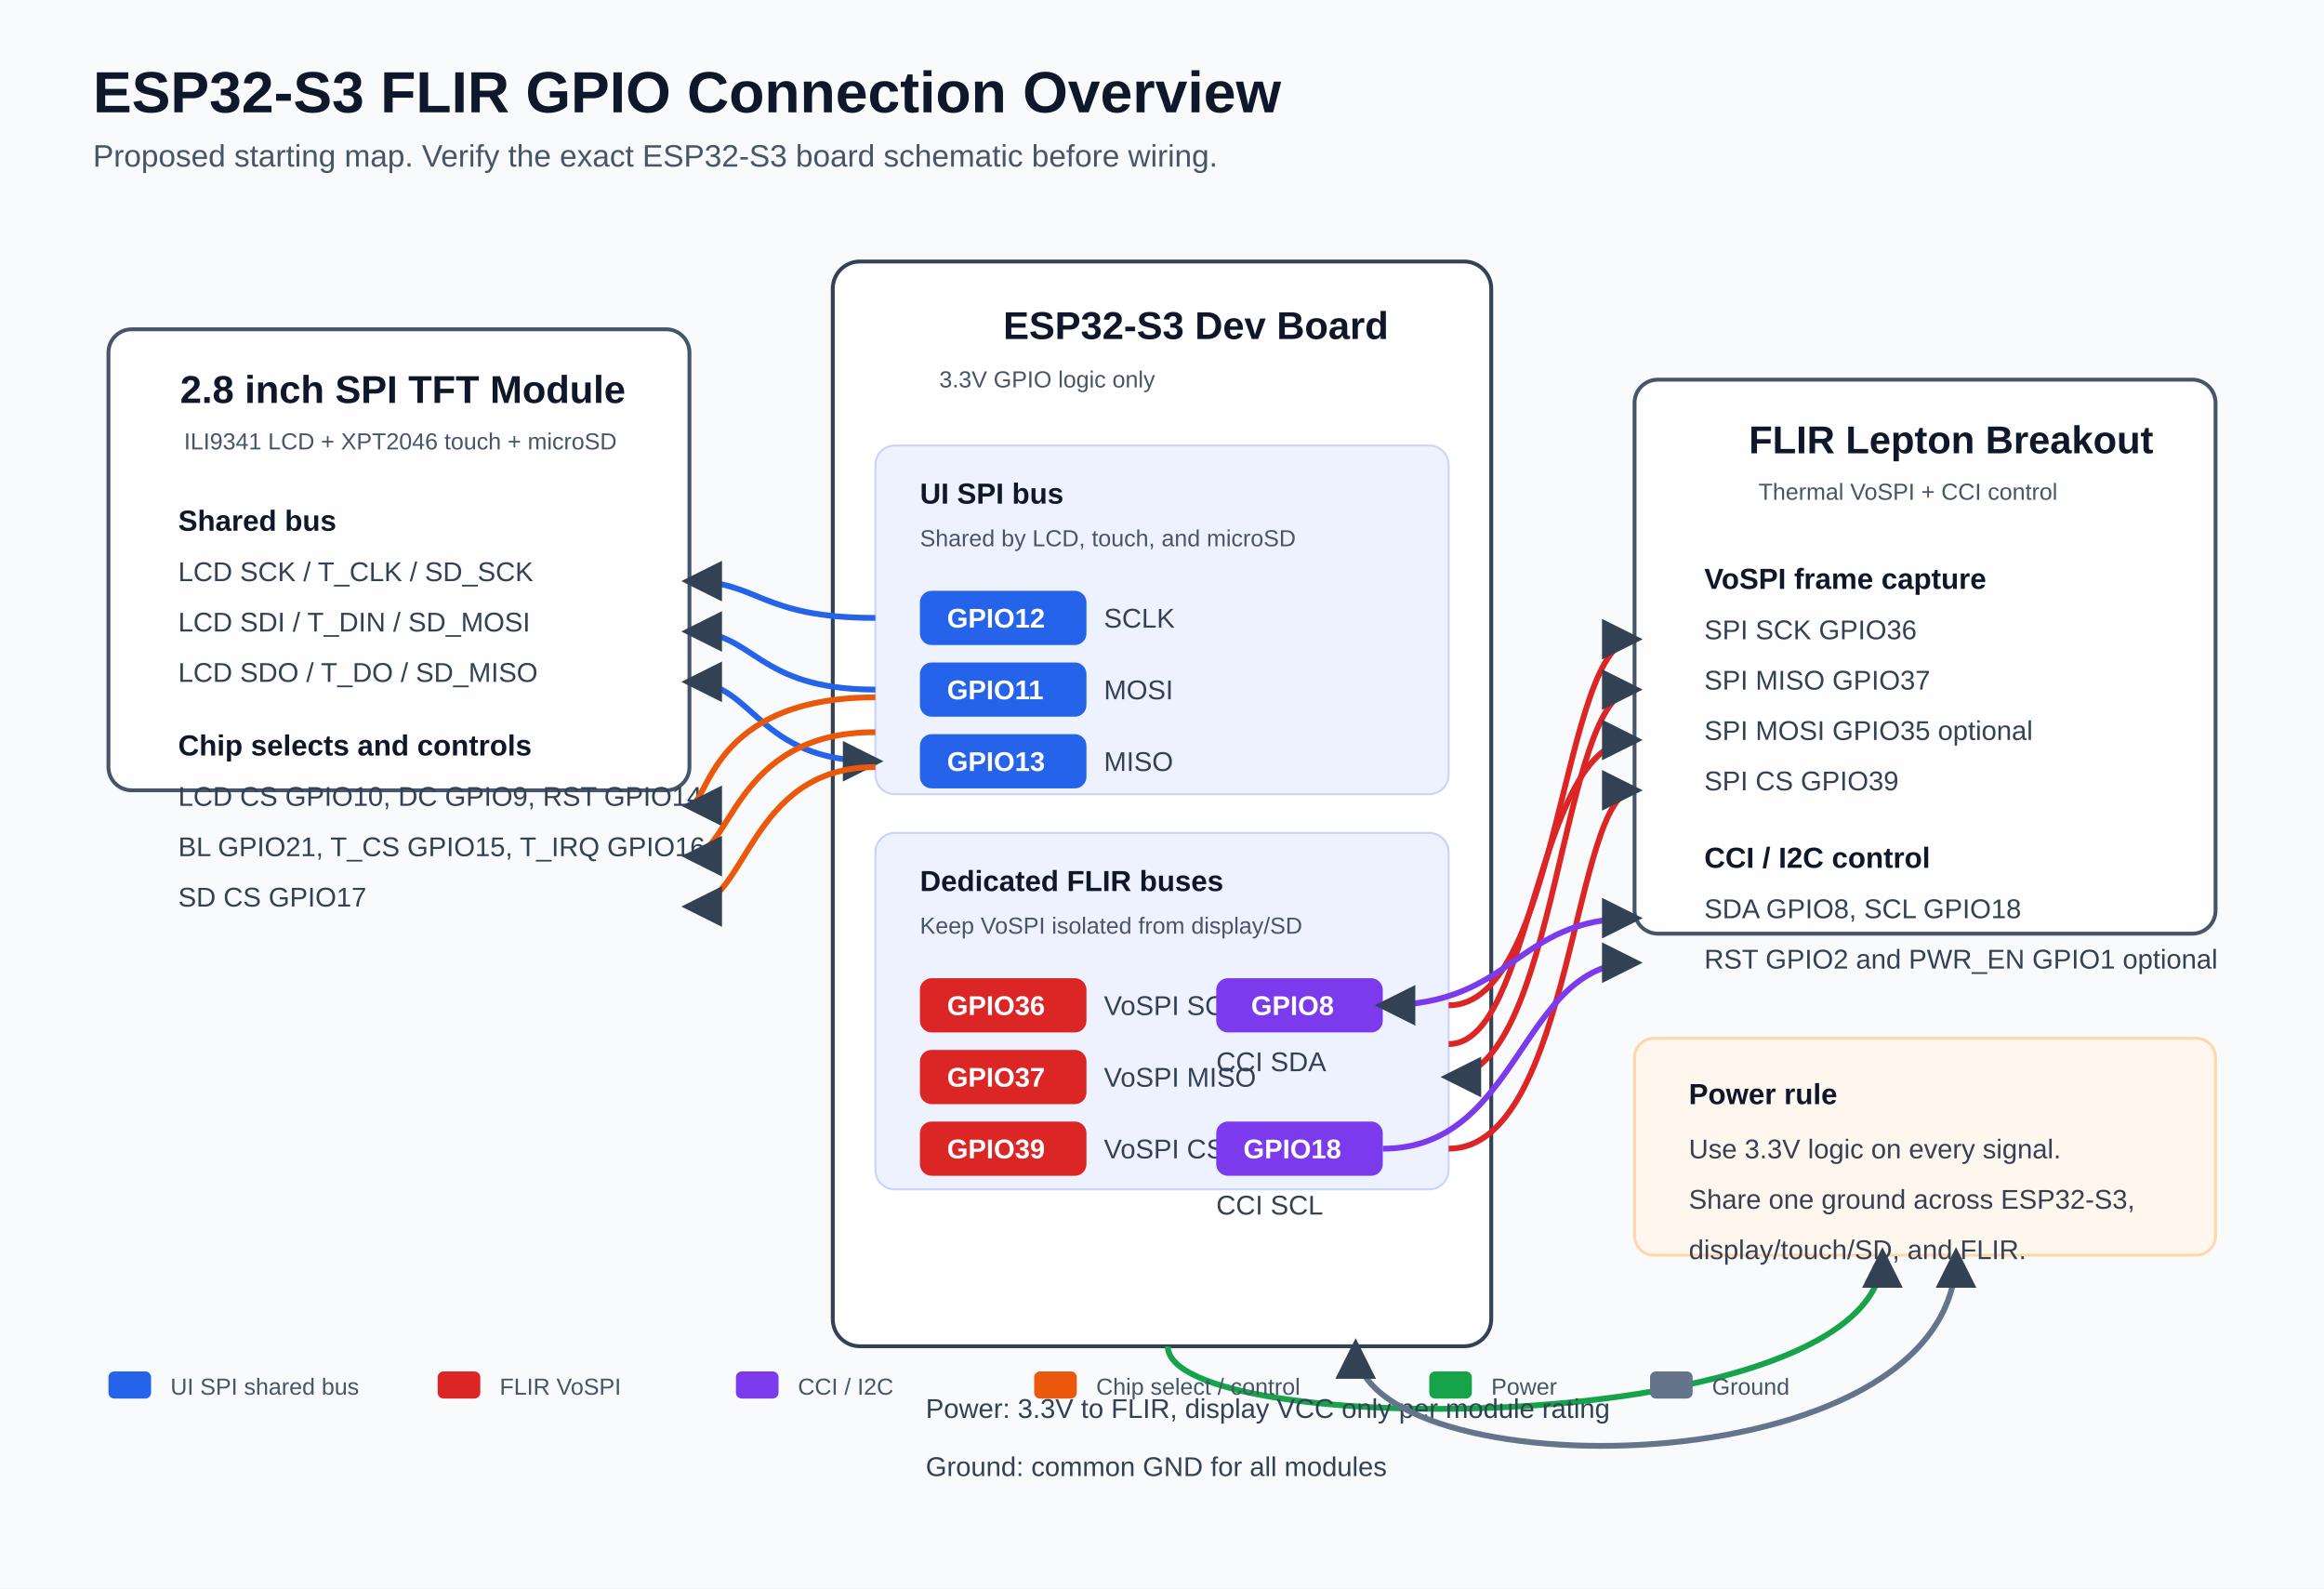
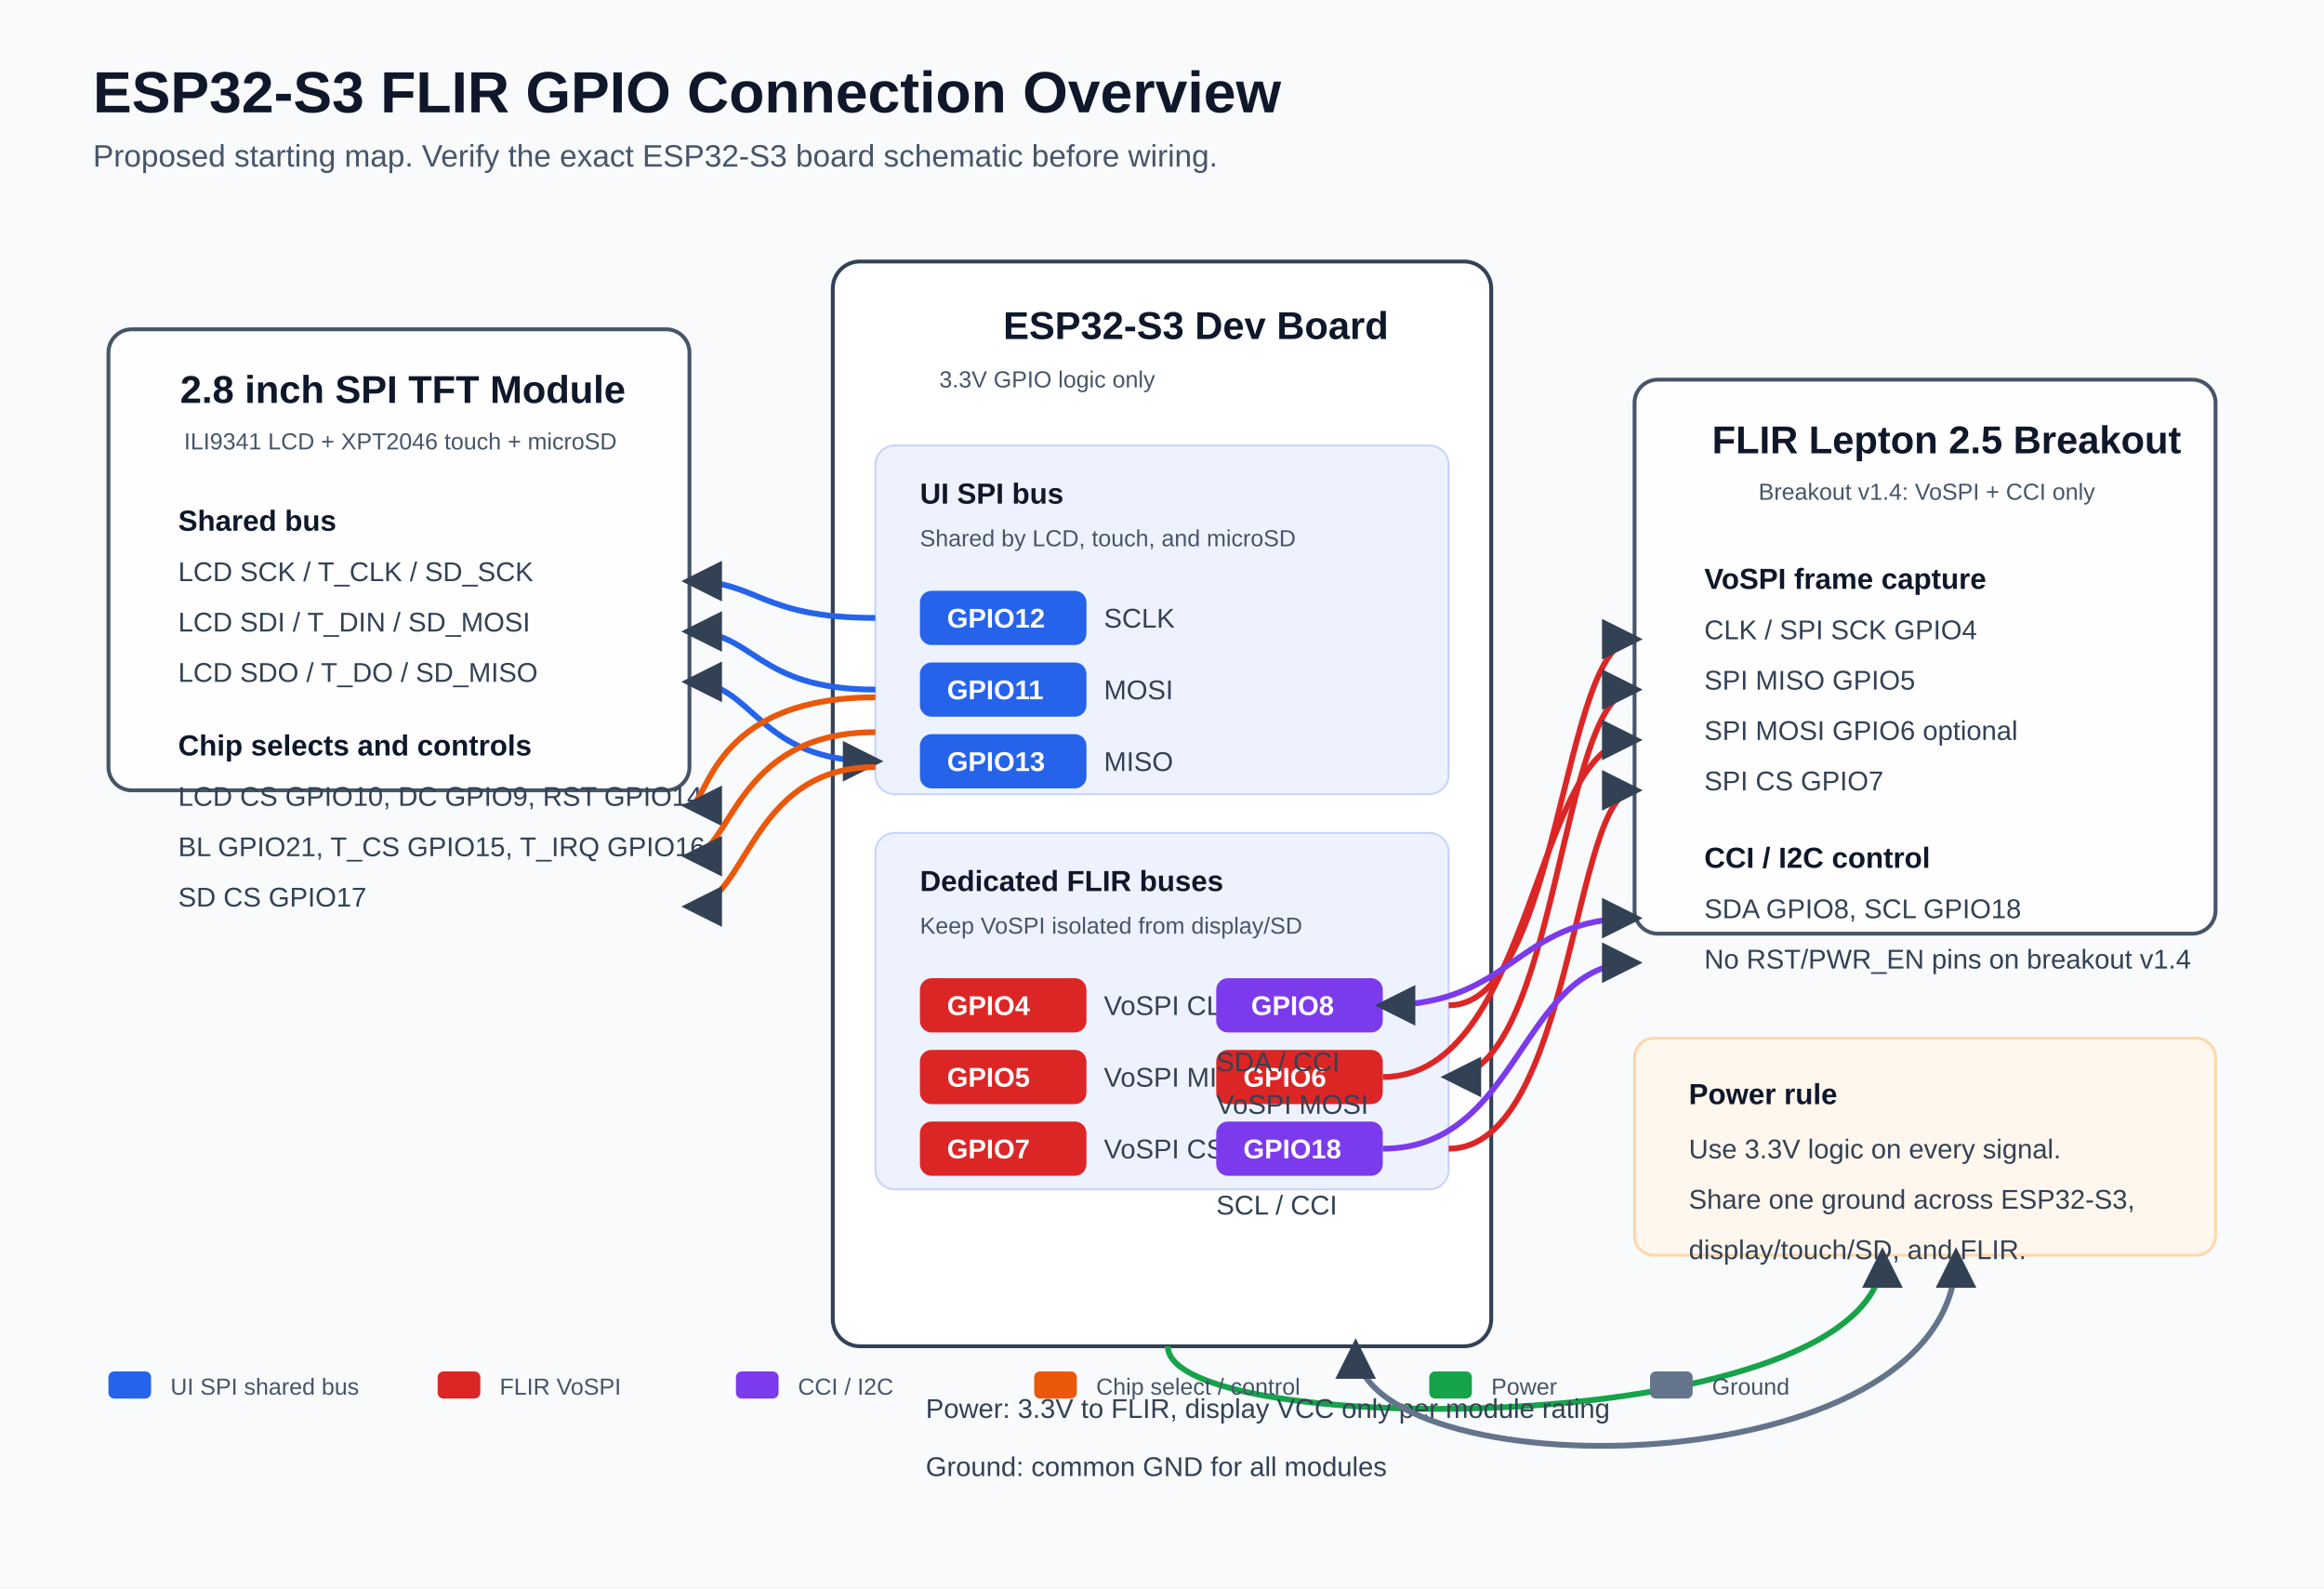
<svg xmlns="http://www.w3.org/2000/svg" width="1200" height="820" viewBox="0 0 1200 820" role="img" aria-labelledby="title desc">
  <defs>
    <marker id="arrow" viewBox="0 0 10 10" refX="8" refY="5" markerWidth="7" markerHeight="7" orient="auto-start-reverse">
      <path d="M 0 0 L 10 5 L 0 10 z" fill="#334155" />
    </marker>
    <style>
      .page { fill: #f8fafc; }
      .box { fill: #ffffff; stroke: #334155; stroke-width: 2; rx: 14; }
      .module { fill: #fefefe; stroke: #475569; stroke-width: 2; rx: 12; }
      .title { font: 700 30px Arial, sans-serif; fill: #0f172a; }
      .subtitle { font: 400 16px Arial, sans-serif; fill: #475569; }
      .heading { font: 700 20px Arial, sans-serif; fill: #0f172a; }
      .label { font: 700 15px Arial, sans-serif; fill: #0f172a; }
      .pin { font: 700 14px Arial, sans-serif; fill: #ffffff; }
      .note { font: 400 14px Arial, sans-serif; fill: #334155; }
      .small { font: 400 12px Arial, sans-serif; fill: #475569; }
      .wire { fill: none; stroke-width: 3; marker-end: url(#arrow); }
      .wire-bi { fill: none; stroke-width: 3; marker-start: url(#arrow); marker-end: url(#arrow); }
      .ui { stroke: #2563eb; }
      .ui-fill { fill: #2563eb; }
      .flir { stroke: #dc2626; }
      .flir-fill { fill: #dc2626; }
      .i2c { stroke: #7c3aed; }
      .i2c-fill { fill: #7c3aed; }
      .ctrl { stroke: #ea580c; }
      .ctrl-fill { fill: #ea580c; }
      .power { stroke: #16a34a; }
      .power-fill { fill: #16a34a; }
      .ground { stroke: #64748b; }
      .ground-fill { fill: #64748b; }
      .bus-band { fill: #eef2ff; stroke: #c7d2fe; stroke-width: 1; rx: 10; }
      .callout { fill: #fff7ed; stroke: #fed7aa; stroke-width: 1.5; rx: 10; }
    </style>
  </defs>
  <rect class="page" x="0" y="0" width="1200" height="820" />
  <text class="title" x="48" y="58">ESP32-S3 FLIR GPIO Connection Overview</text>
  <text class="subtitle" x="48" y="86">Proposed starting map. Verify the exact ESP32-S3 board schematic before wiring.</text>
  <rect class="box" x="430" y="135" width="340" height="560" />
  <text class="heading" x="518" y="175">ESP32-S3 Dev Board</text>
  <text class="small" x="485" y="200">3.3V GPIO logic only</text>
  <rect class="bus-band" x="452" y="230" width="296" height="180" />
  <text class="label" x="475" y="260">UI SPI bus</text>
  <text class="small" x="475" y="282">Shared by LCD, touch, and microSD</text>
  <rect class="ui-fill" x="475" y="305" width="86" height="28" rx="6" />
  <text class="pin" x="489" y="324">GPIO12</text>
  <text class="note" x="570" y="324">SCLK</text>
  <rect class="ui-fill" x="475" y="342" width="86" height="28" rx="6" />
  <text class="pin" x="489" y="361">GPIO11</text>
  <text class="note" x="570" y="361">MOSI</text>
  <rect class="ui-fill" x="475" y="379" width="86" height="28" rx="6" />
  <text class="pin" x="489" y="398">GPIO13</text>
  <text class="note" x="570" y="398">MISO</text>
  <rect class="bus-band" x="452" y="430" width="296" height="184" />
  <text class="label" x="475" y="460">Dedicated FLIR buses</text>
  <text class="small" x="475" y="482">Keep VoSPI isolated from display/SD</text>
  <rect class="flir-fill" x="475" y="505" width="86" height="28" rx="6" />
-   <text class="pin" x="489" y="524">GPIO36</text>
-   <text class="note" x="570" y="524">VoSPI SCK</text>
+   <text class="pin" x="489" y="524">GPIO4</text>
+   <text class="note" x="570" y="524">VoSPI CLK/SCK</text>
  <rect class="flir-fill" x="475" y="542" width="86" height="28" rx="6" />
-   <text class="pin" x="489" y="561">GPIO37</text>
+   <text class="pin" x="489" y="561">GPIO5</text>
  <text class="note" x="570" y="561">VoSPI MISO</text>
+   <rect class="flir-fill" x="628" y="542" width="86" height="28" rx="6" />
+   <text class="pin" x="642" y="561">GPIO6</text>
+   <text class="note" x="628" y="575">VoSPI MOSI</text>
  <rect class="flir-fill" x="475" y="579" width="86" height="28" rx="6" />
-   <text class="pin" x="489" y="598">GPIO39</text>
-   <text class="note" x="570" y="598">VoSPI CS on GPIO39</text>
+   <text class="pin" x="489" y="598">GPIO7</text>
+   <text class="note" x="570" y="598">VoSPI CS</text>
  <rect class="i2c-fill" x="628" y="505" width="86" height="28" rx="6" />
  <text class="pin" x="646" y="524">GPIO8</text>
-   <text class="note" x="628" y="553">CCI SDA</text>
+   <text class="note" x="628" y="553">SDA / CCI</text>
  <rect class="i2c-fill" x="628" y="579" width="86" height="28" rx="6" />
  <text class="pin" x="642" y="598">GPIO18</text>
-   <text class="note" x="628" y="627">CCI SCL</text>
+   <text class="note" x="628" y="627">SCL / CCI</text>
  <rect class="module" x="56" y="170" width="300" height="238" />
  <text class="heading" x="93" y="208">2.8 inch SPI TFT Module</text>
  <text class="small" x="95" y="232">ILI9341 LCD + XPT2046 touch + microSD</text>
  <text class="label" x="92" y="274">Shared bus</text>
  <text class="note" x="92" y="300">LCD SCK / T_CLK / SD_SCK</text>
  <text class="note" x="92" y="326">LCD SDI / T_DIN / SD_MOSI</text>
  <text class="note" x="92" y="352">LCD SDO / T_DO / SD_MISO</text>
  <text class="label" x="92" y="390">Chip selects and controls</text>
  <text class="note" x="92" y="416">LCD CS GPIO10, DC GPIO9, RST GPIO14</text>
  <text class="note" x="92" y="442">BL GPIO21, T_CS GPIO15, T_IRQ GPIO16</text>
  <text class="note" x="92" y="468">SD CS GPIO17</text>
  <rect class="module" x="844" y="196" width="300" height="286" />
-   <text class="heading" x="903" y="234">FLIR Lepton Breakout</text>
-   <text class="small" x="908" y="258">Thermal VoSPI + CCI control</text>
+   <text class="heading" x="884" y="234">FLIR Lepton 2.5 Breakout</text>
+   <text class="small" x="908" y="258">Breakout v1.4: VoSPI + CCI only</text>
  <text class="label" x="880" y="304">VoSPI frame capture</text>
-   <text class="note" x="880" y="330">SPI SCK GPIO36</text>
-   <text class="note" x="880" y="356">SPI MISO GPIO37</text>
-   <text class="note" x="880" y="382">SPI MOSI GPIO35 optional</text>
-   <text class="note" x="880" y="408">SPI CS GPIO39</text>
+   <text class="note" x="880" y="330">CLK / SPI SCK GPIO4</text>
+   <text class="note" x="880" y="356">SPI MISO GPIO5</text>
+   <text class="note" x="880" y="382">SPI MOSI GPIO6 optional</text>
+   <text class="note" x="880" y="408">SPI CS GPIO7</text>
  <text class="label" x="880" y="448">CCI / I2C control</text>
  <text class="note" x="880" y="474">SDA GPIO8, SCL GPIO18</text>
-   <text class="note" x="880" y="500">RST GPIO2 and PWR_EN GPIO1 optional</text>
+   <text class="note" x="880" y="500">No RST/PWR_EN pins on breakout v1.4</text>
  <rect class="callout" x="844" y="536" width="300" height="112" />
  <text class="label" x="872" y="570">Power rule</text>
  <text class="note" x="872" y="598">Use 3.3V logic on every signal.</text>
  <text class="note" x="872" y="624">Share one ground across ESP32-S3,</text>
  <text class="note" x="872" y="650">display/touch/SD, and FLIR.</text>
  <path class="wire ui" d="M 452 319 C 392 319 392 300 356 300" />
  <path class="wire ui" d="M 452 356 C 390 356 390 326 356 326" />
  <path class="wire-bi ui" d="M 452 393 C 390 393 390 352 356 352" />
  <path class="wire flir" d="M 748 519 C 806 519 806 330 844 330" />
  <path class="wire-bi flir" d="M 748 556 C 805 556 805 356 844 356" />
  <path class="wire flir" d="M 748 593 C 812 593 812 408 844 408" />
-   <path class="wire flir" d="M 748 539 C 792 539 792 382 844 382" />
+   <path class="wire flir" d="M 714 556 C 792 556 792 382 844 382" />
  <path class="wire-bi i2c" d="M 714 519 C 782 519 782 474 844 474" />
  <path class="wire i2c" d="M 714 593 C 785 593 785 497 844 497" />
  <path class="wire ctrl" d="M 452 360 C 366 360 366 416 356 416" />
  <path class="wire ctrl" d="M 452 378 C 378 378 378 442 356 442" />
  <path class="wire ctrl" d="M 452 396 C 386 396 386 468 356 468" />
  <path class="wire power" d="M 603 695 C 603 744 972 744 972 648" />
  <text class="note" x="478" y="732">Power: 3.3V to FLIR, display VCC only per module rating</text>
  <path class="wire-bi ground" d="M 700 695 C 700 770 1010 770 1010 648" />
  <text class="note" x="478" y="762">Ground: common GND for all modules</text>
  <rect class="ui-fill" x="56" y="708" width="22" height="14" rx="3" />
  <text class="small" x="88" y="720">UI SPI shared bus</text>
  <rect class="flir-fill" x="226" y="708" width="22" height="14" rx="3" />
  <text class="small" x="258" y="720">FLIR VoSPI</text>
  <rect class="i2c-fill" x="380" y="708" width="22" height="14" rx="3" />
  <text class="small" x="412" y="720">CCI / I2C</text>
  <rect class="ctrl-fill" x="534" y="708" width="22" height="14" rx="3" />
  <text class="small" x="566" y="720">Chip select / control</text>
  <rect class="power-fill" x="738" y="708" width="22" height="14" rx="3" />
  <text class="small" x="770" y="720">Power</text>
  <rect class="ground-fill" x="852" y="708" width="22" height="14" rx="3" />
  <text class="small" x="884" y="720">Ground</text>
</svg>
